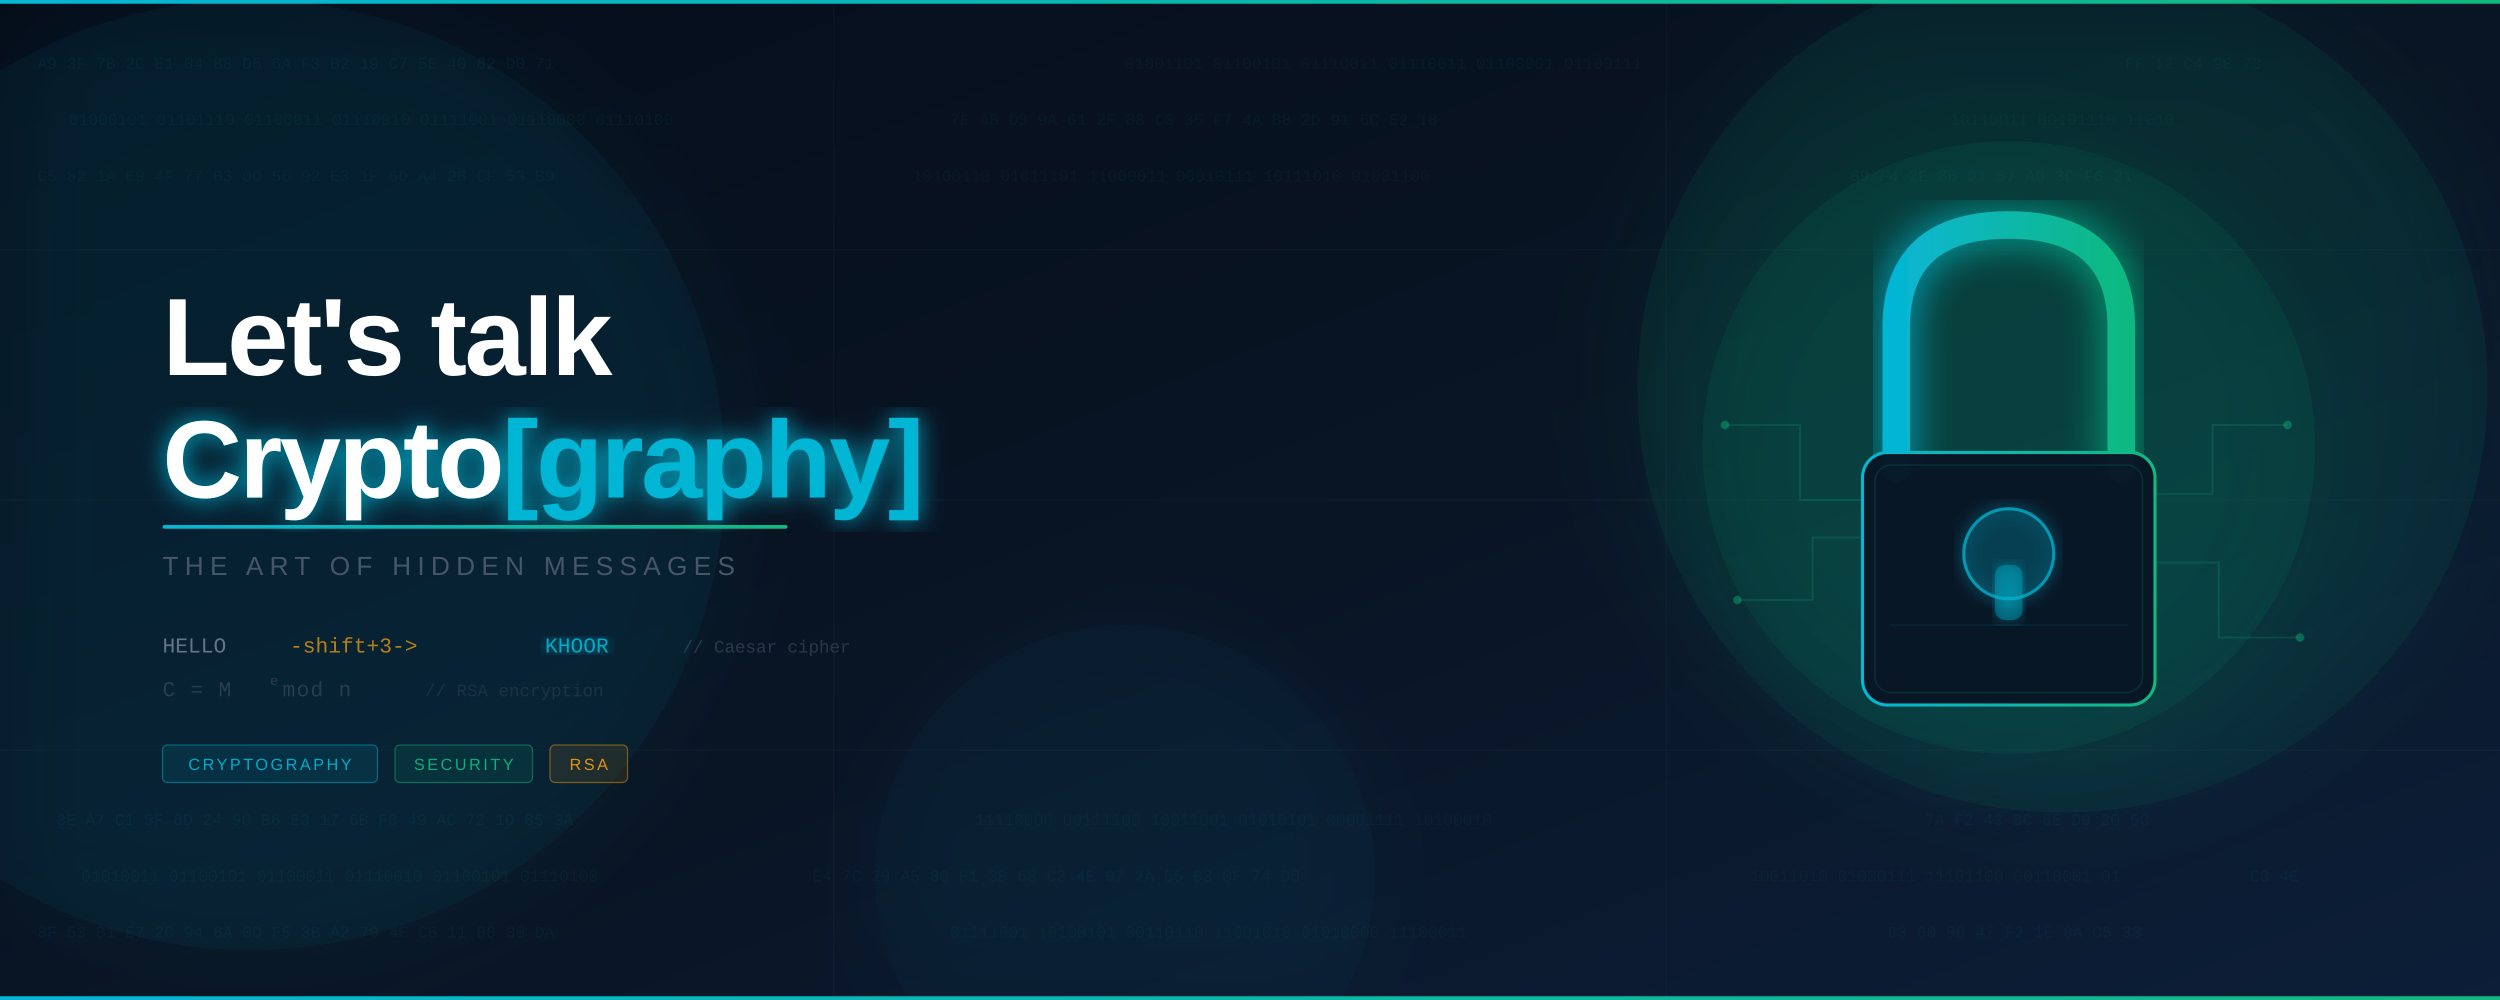
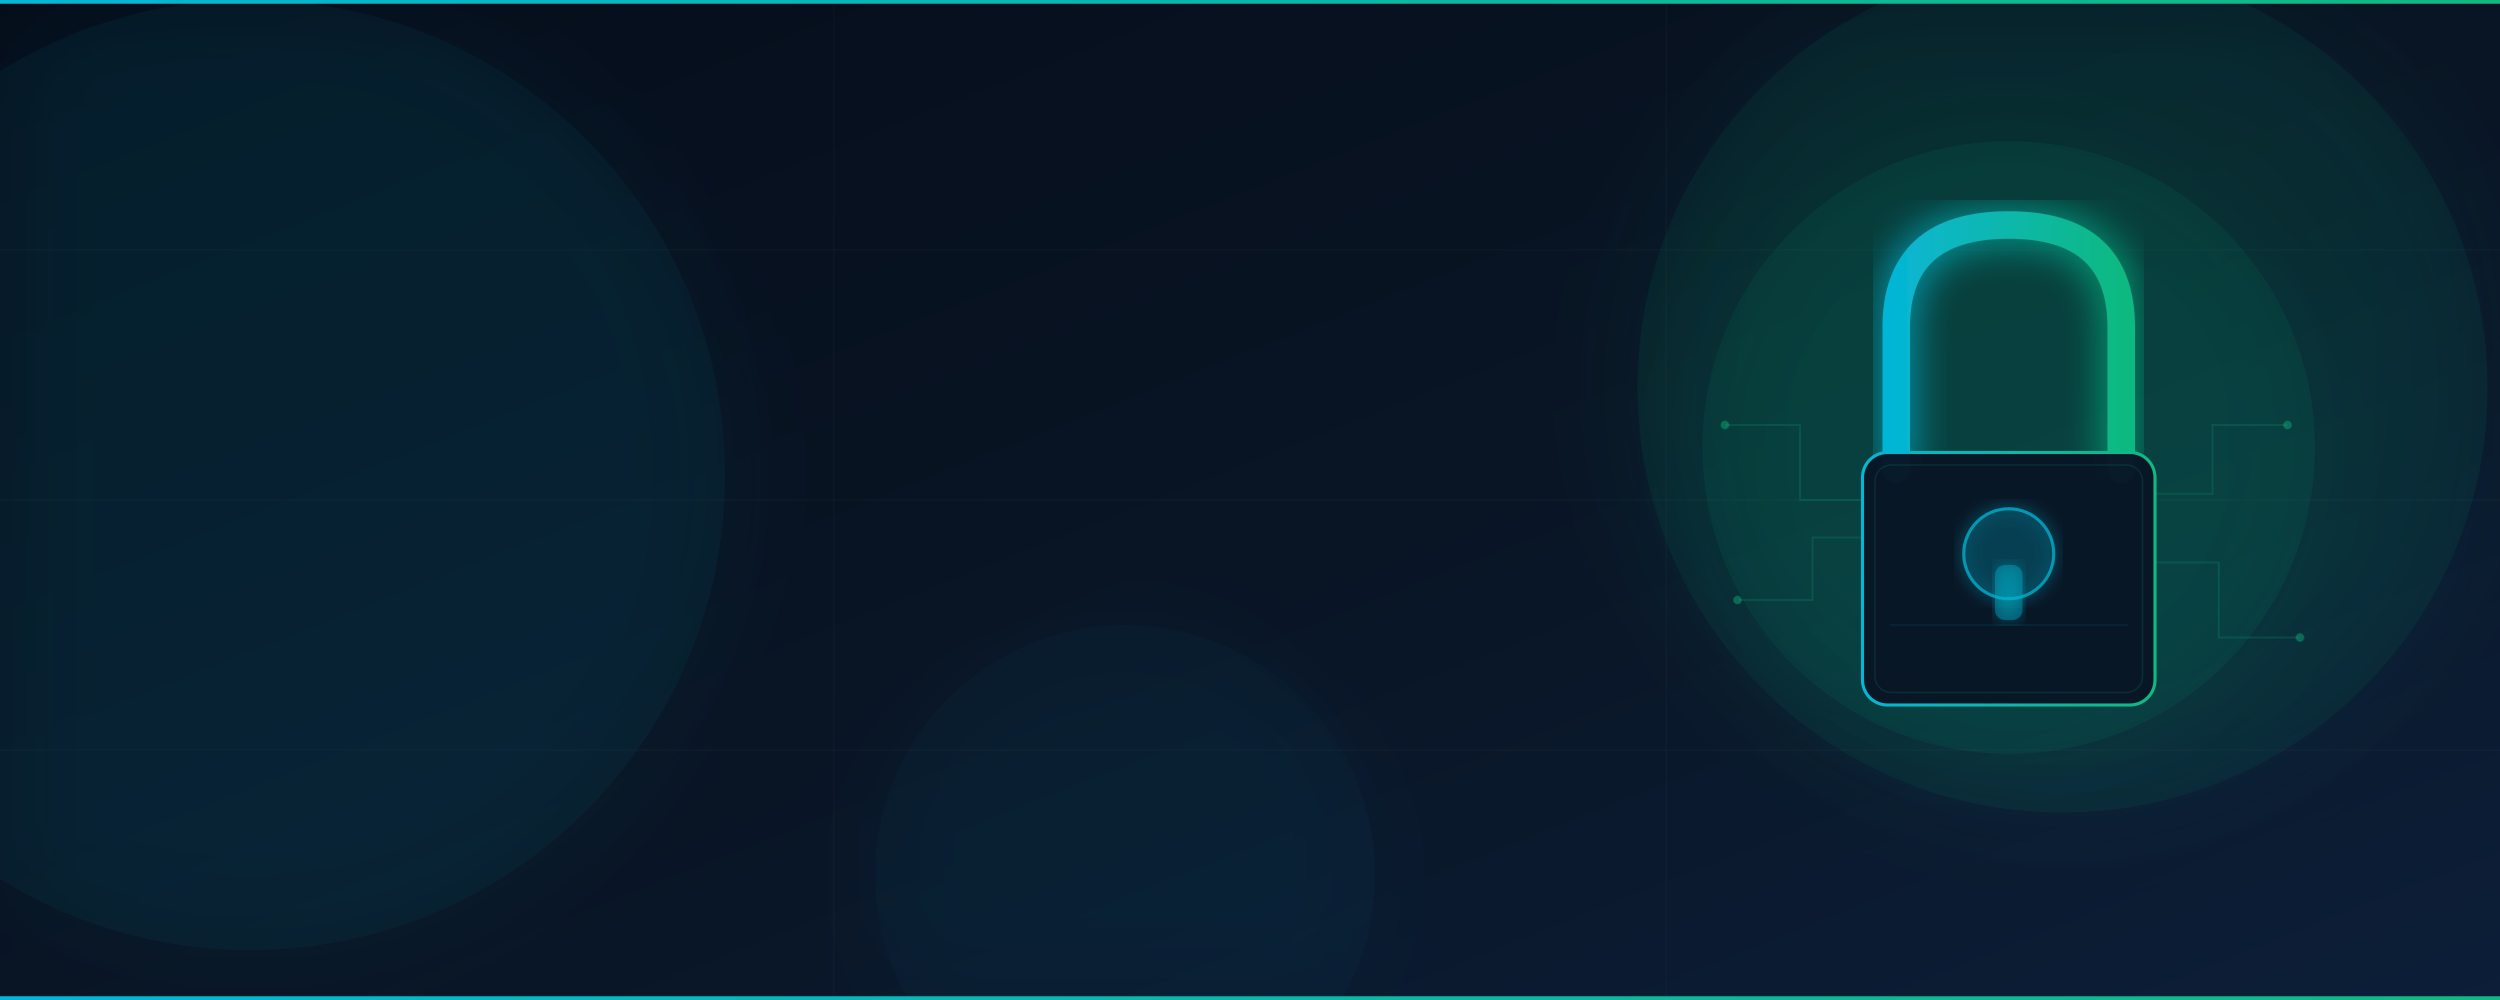
<svg xmlns="http://www.w3.org/2000/svg" viewBox="0 0 2000 800" width="2000" height="800">
  <defs>
    <linearGradient id="bg" x1="0%" y1="0%" x2="100%" y2="100%">
      <stop offset="0%" style="stop-color:#050d1a" />
      <stop offset="55%" style="stop-color:#091525" />
      <stop offset="100%" style="stop-color:#0c1e38" />
    </linearGradient>
    <linearGradient id="cyanGrad" x1="0%" y1="0%" x2="100%" y2="0%">
      <stop offset="0%" style="stop-color:#06b6d4" />
      <stop offset="100%" style="stop-color:#10b981" />
    </linearGradient>
    <linearGradient id="cyanGradV" x1="0%" y1="0%" x2="0%" y2="100%">
      <stop offset="0%" style="stop-color:#06b6d4" />
      <stop offset="100%" style="stop-color:#10b981" />
    </linearGradient>
    <filter id="glow">
      <feGaussianBlur stdDeviation="6" result="blur" />
      <feMerge>
        <feMergeNode in="blur" />
        <feMergeNode in="SourceGraphic" />
      </feMerge>
    </filter>
    <filter id="softglow">
      <feGaussianBlur stdDeviation="45" result="blur" />
      <feMerge>
        <feMergeNode in="blur" />
        <feMergeNode in="SourceGraphic" />
      </feMerge>
    </filter>
    <filter id="lockglow">
      <feGaussianBlur stdDeviation="16" result="blur" />
      <feMerge>
        <feMergeNode in="blur" />
        <feMergeNode in="SourceGraphic" />
      </feMerge>
    </filter>
    <filter id="textglow">
      <feGaussianBlur stdDeviation="10" result="blur" />
      <feMerge>
        <feMergeNode in="blur" />
        <feMergeNode in="SourceGraphic" />
      </feMerge>
    </filter>
  </defs>
  <rect width="2000" height="800" fill="url(#bg)" />
  <circle cx="200" cy="380" r="380" fill="#06b6d4" fill-opacity="0.05" filter="url(#softglow)" />
  <circle cx="1650" cy="310" r="340" fill="#10b981" fill-opacity="0.07" filter="url(#softglow)" />
  <circle cx="900" cy="700" r="200" fill="#06b6d4" fill-opacity="0.03" filter="url(#softglow)" />
-   <g font-family="'Courier New', Courier, monospace" font-size="13" fill="#06b6d4">
-     <text x="30" y="55" fill-opacity="0.07">A9 3F 7B 2C E1 04 88 D5 6A F3 B2 19 C7 5E 40 82 D0 71</text>
-     <text x="900" y="55" fill-opacity="0.05">01001101 01100101 01110011 01110011 01100001 01100111</text>
-     <text x="1700" y="55" fill-opacity="0.06">FF 12 C4 9E 73</text>
-     <text x="55" y="100" fill="#10b981" fill-opacity="0.06">01000101 01101110 01100011 01110010 01111001 01110000 01110100</text>
-     <text x="760" y="100" fill-opacity="0.05">7E 4B D3 9A 61 2F 88 C0 35 F7 4A B8 2D 91 6C E2 18</text>
-     <text x="1560" y="100" fill="#10b981" fill-opacity="0.05">10110011 00101110 11010</text>
-     <text x="30" y="145" fill-opacity="0.05">C5 82 1A E9 4F 77 B3 0D 56 92 E3 1F 6D A4 28 CF 53 B9</text>
-     <text x="730" y="145" fill="#10b981" fill-opacity="0.05">10100110 01011101 11000011 00010111 10111010 01001100</text>
-     <text x="1480" y="145" fill-opacity="0.06">69 F4 2E 8B D1 57 A0 3C F6 21</text>
-   </g>
-   <g font-family="'Courier New', Courier, monospace" font-size="13" fill="#06b6d4">
-     <text x="45" y="660" fill-opacity="0.07">3E A7 C1 5F 8D 24 90 B6 E3 17 6B F8 49 AC 72 1D 85 3A</text>
-     <text x="780" y="660" fill="#10b981" fill-opacity="0.05">11110000 00111100 10011001 01010101 00001111 10100010</text>
-     <text x="1540" y="660" fill-opacity="0.06">7A F2 43 BC 6E D9 20 5C</text>
-     <text x="65" y="705" fill="#10b981" fill-opacity="0.06">01010011 01100101 01100011 01110010 01100101 01110100</text>
-     <text x="650" y="705" fill-opacity="0.05">E4 7C 29 A5 80 F1 3B 68 C2 4E 97 2A 65 B3 0F 74 D6</text>
-     <text x="1400" y="705" fill="#10b981" fill-opacity="0.05">10011010 01000111 11101100 00110001 01</text>
-     <text x="1800" y="705" fill-opacity="0.06">C8 4E</text>
-     <text x="30" y="750" fill-opacity="0.06">8F 53 B1 E7 2C 94 6A 0D F5 3B A2 79 4E C6 11 88 30 DA</text>
-     <text x="760" y="750" fill="#10b981" fill-opacity="0.05">01111001 10100101 00110110 11001010 01010000 11100011</text>
-     <text x="1510" y="750" fill-opacity="0.06">D3 60 9B 47 F2 1E 8A C5 33</text>
-   </g>
  <g stroke="#ffffff" stroke-opacity="0.025" stroke-width="1">
    <line x1="0" y1="200" x2="2000" y2="200" />
    <line x1="0" y1="400" x2="2000" y2="400" />
    <line x1="0" y1="600" x2="2000" y2="600" />
    <line x1="667" y1="0" x2="667" y2="800" />
    <line x1="1333" y1="0" x2="1333" y2="800" />
  </g>
  <rect x="0" y="0" width="2000" height="3" fill="url(#cyanGrad)" />
  <circle cx="1607" cy="358" r="245" fill="#10b981" fill-opacity="0.08" filter="url(#softglow)" />
  <path d="M 1517 375 L 1517 262 Q 1517 180 1607 180 Q 1697 180 1697 262 L 1697 375" fill="none" stroke="url(#cyanGrad)" stroke-width="22" stroke-linecap="round" filter="url(#lockglow)" />
  <rect x="1490" y="362" width="234" height="202" rx="20" fill="#091525" fill-opacity="0.96" stroke="url(#cyanGrad)" stroke-width="2.5" />
  <rect x="1500" y="372" width="214" height="182" rx="13" fill="none" stroke="#10b981" stroke-opacity="0.14" stroke-width="1.2" />
  <circle cx="1607" cy="443" r="36" fill="#06b6d4" fill-opacity="0.14" stroke="#06b6d4" stroke-opacity="0.75" stroke-width="2.5" filter="url(#glow)" />
  <rect x="1596" y="452" width="22" height="44" rx="8" fill="#06b6d4" fill-opacity="0.38" filter="url(#glow)" />
  <line x1="1512" y1="500" x2="1702" y2="500" stroke="#06b6d4" stroke-opacity="0.12" stroke-width="1" />
  <g stroke="#10b981" stroke-opacity="0.18" stroke-width="1.5" fill="none">
    <polyline points="1490,400 1440,400 1440,340 1380,340" />
    <circle cx="1380" cy="340" r="3" fill="#10b981" fill-opacity="0.4" />
    <polyline points="1490,430 1450,430 1450,480 1390,480" />
    <circle cx="1390" cy="480" r="3" fill="#10b981" fill-opacity="0.4" />
    <polyline points="1724,395 1770,395 1770,340 1830,340" />
    <circle cx="1830" cy="340" r="3" fill="#10b981" fill-opacity="0.4" />
    <polyline points="1724,450 1775,450 1775,510 1840,510" />
    <circle cx="1840" cy="510" r="3" fill="#10b981" fill-opacity="0.4" />
  </g>
-   <text x="130" y="300" font-family="'Segoe UI', Arial, sans-serif" font-size="88" font-weight="700" fill="#ffffff" letter-spacing="-2">Let's talk</text>
-   <text x="130" y="398" font-family="'Segoe UI', Arial, sans-serif" font-size="88" font-weight="700" fill="#06b6d4" letter-spacing="-2" filter="url(#textglow)">Crypto[graphy]</text>
-   <text x="130" y="398" font-family="'Segoe UI', Arial, sans-serif" font-size="88" font-weight="700" fill="#ffffff" letter-spacing="-2">Crypto</text>
-   <rect x="130" y="420" width="500" height="3" fill="url(#cyanGrad)" rx="1.5" />
-   <text x="130" y="460" font-family="'Segoe UI', Arial, sans-serif" font-size="21" font-weight="300" fill="#475569" letter-spacing="5">THE ART OF HIDDEN MESSAGES</text>
-   <g font-family="'Courier New', Courier, monospace" font-size="17">
-     <text x="130" y="522" fill="#64748b">HELLO</text>
-     <text x="232" y="522" fill="#f59e0b" fill-opacity="0.75">  -shift+3-&gt;  </text>
-     <text x="436" y="522" fill="#06b6d4" fill-opacity="0.9" filter="url(#glow)">KHOOR</text>
-     <text x="546" y="522" fill="#475569" font-size="14" fill-opacity="0.55">  // Caesar cipher</text>
-   </g>
-   <g font-family="'Courier New', Courier, monospace" fill="#334155" fill-opacity="0.8">
-     <text x="130" y="557" font-size="17" letter-spacing="1">C = M</text>
-     <text x="216" y="548" font-size="11">e</text>
-     <text x="226" y="557" font-size="17" letter-spacing="1"> mod n</text>
-     <text x="340" y="557" font-size="14" fill-opacity="0.5">  // RSA encryption</text>
-   </g>
-   <g font-family="'Segoe UI', Arial, sans-serif" font-size="13" letter-spacing="2">
-     <rect x="130" y="596" width="172" height="30" rx="4" fill="#06b6d4" fill-opacity="0.1" stroke="#06b6d4" stroke-opacity="0.45" stroke-width="1" />
-     <text x="216" y="616" fill="#06b6d4" fill-opacity="0.9" text-anchor="middle">CRYPTOGRAPHY</text>
-     <rect x="316" y="596" width="110" height="30" rx="4" fill="#10b981" fill-opacity="0.1" stroke="#10b981" stroke-opacity="0.45" stroke-width="1" />
-     <text x="371" y="616" fill="#10b981" fill-opacity="0.9" text-anchor="middle">SECURITY</text>
-     <rect x="440" y="596" width="62" height="30" rx="4" fill="#f59e0b" fill-opacity="0.1" stroke="#f59e0b" stroke-opacity="0.45" stroke-width="1" />
-     <text x="471" y="616" fill="#f59e0b" fill-opacity="0.9" text-anchor="middle">RSA</text>
-   </g>
  <rect x="0" y="797" width="2000" height="3" fill="url(#cyanGrad)" />
</svg>
